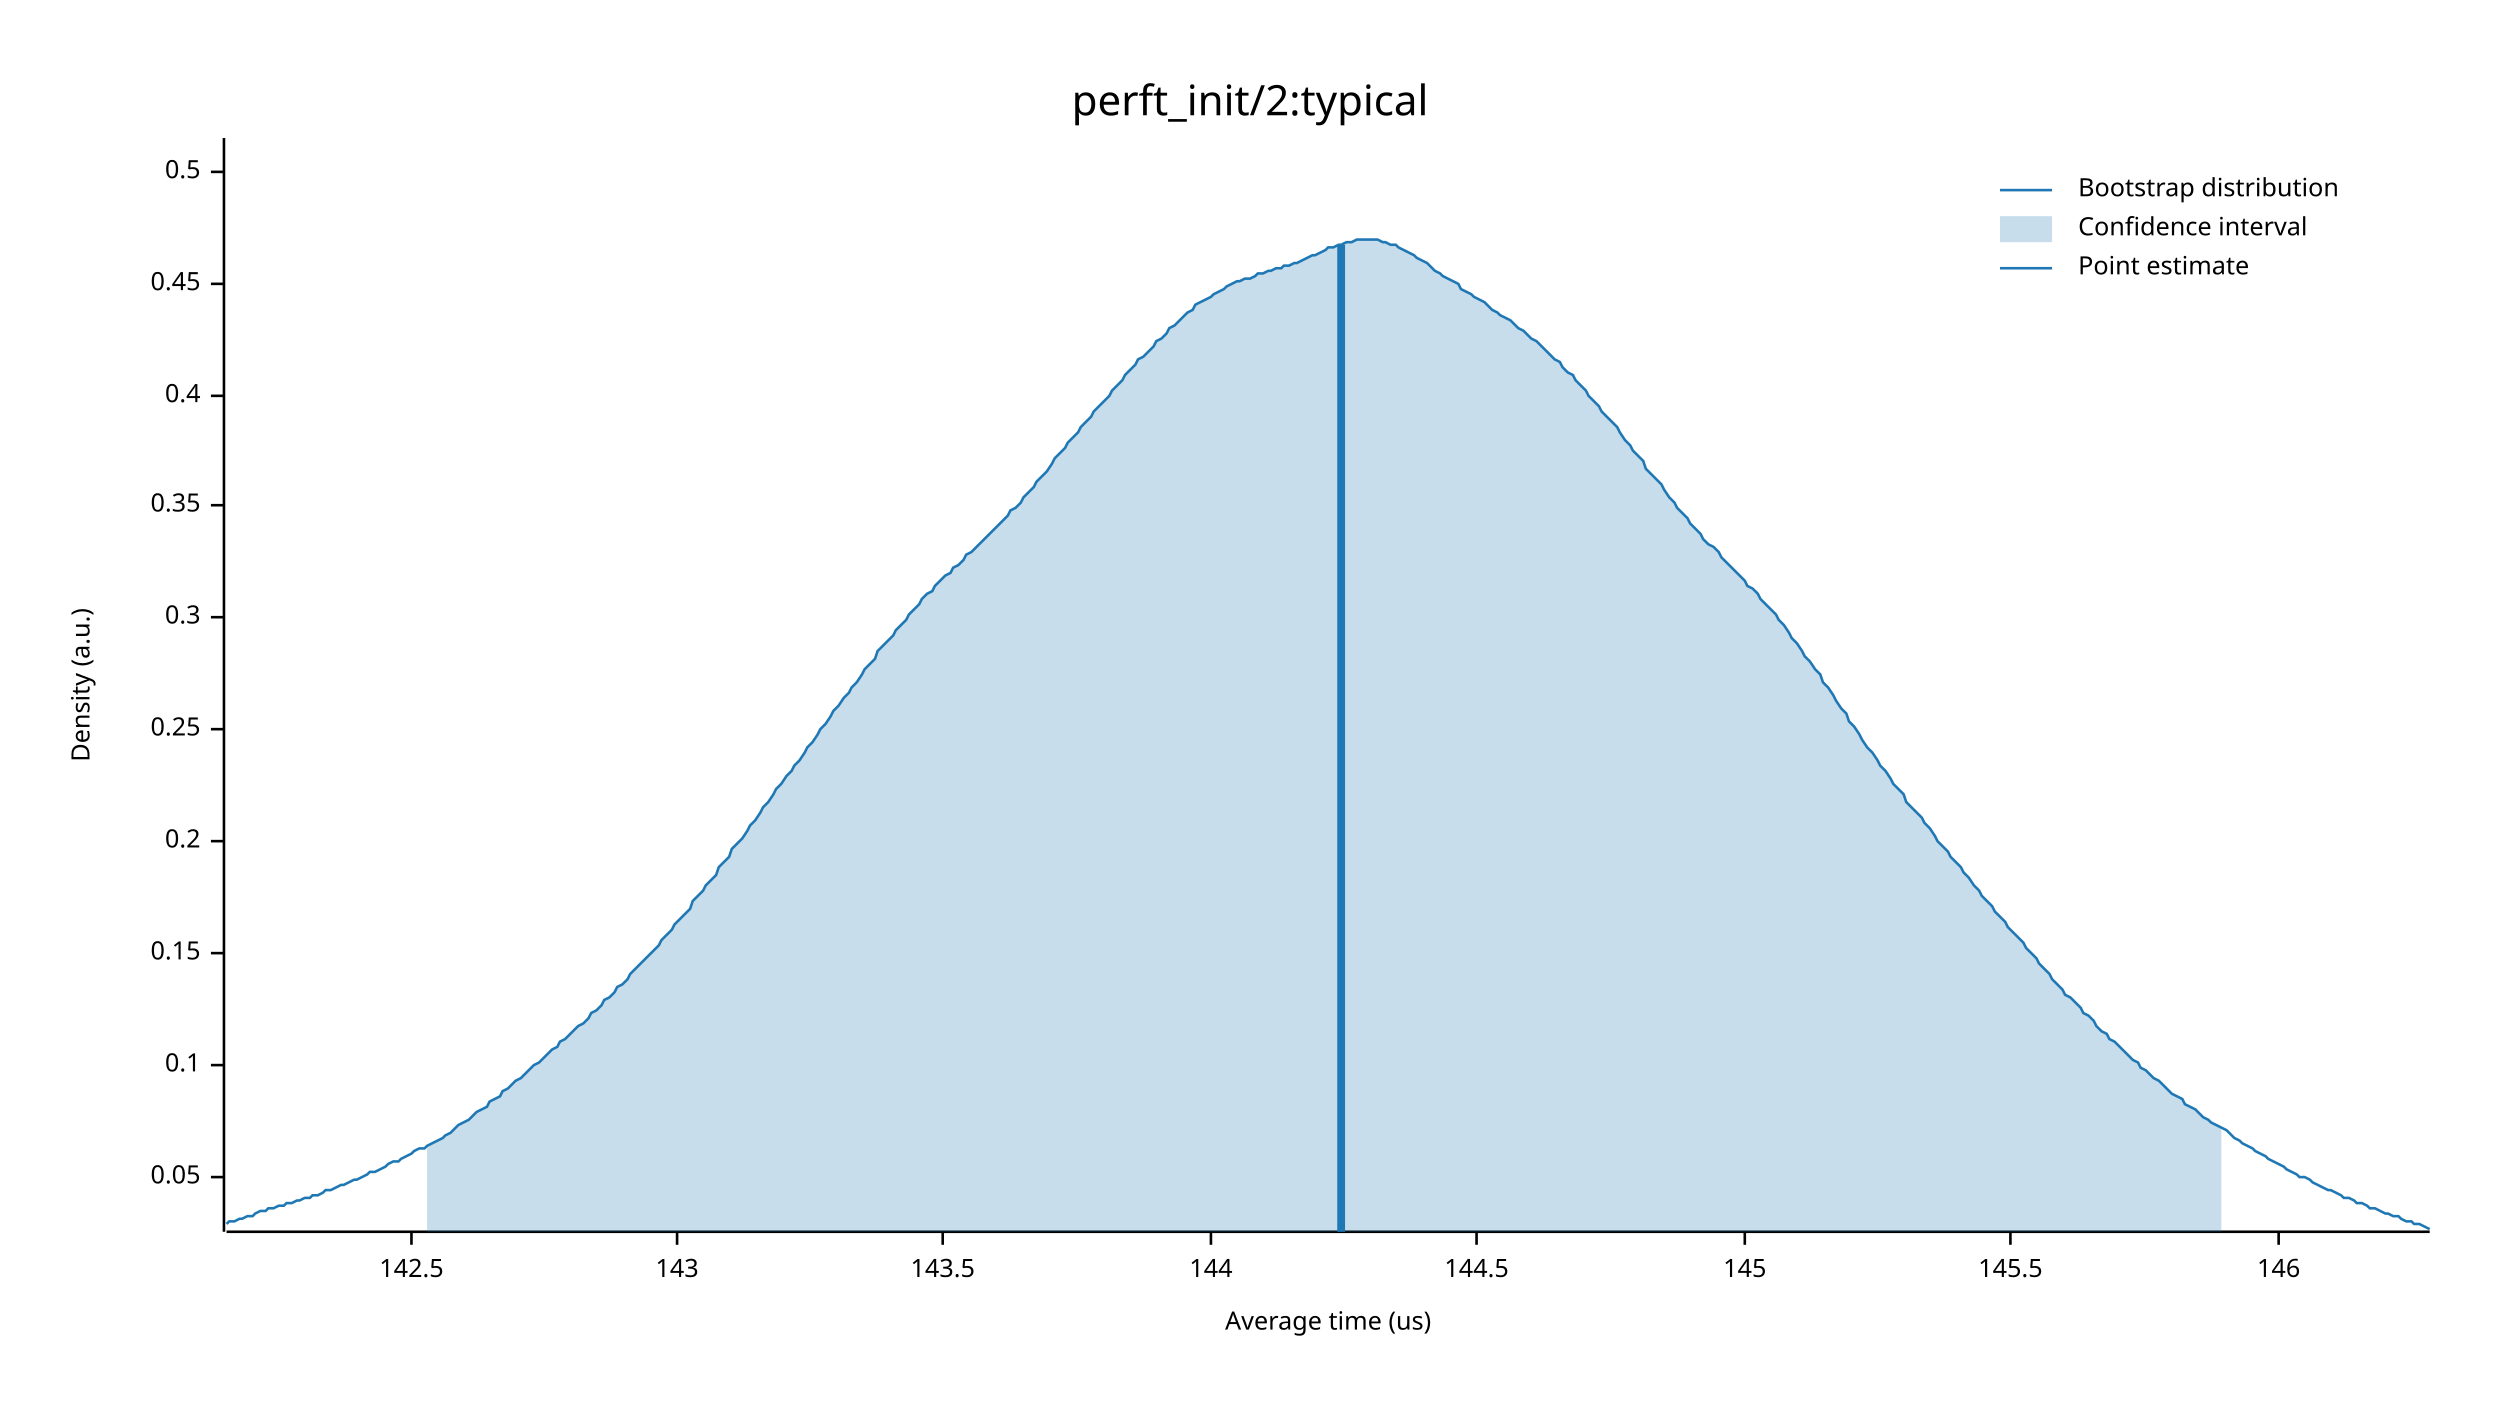
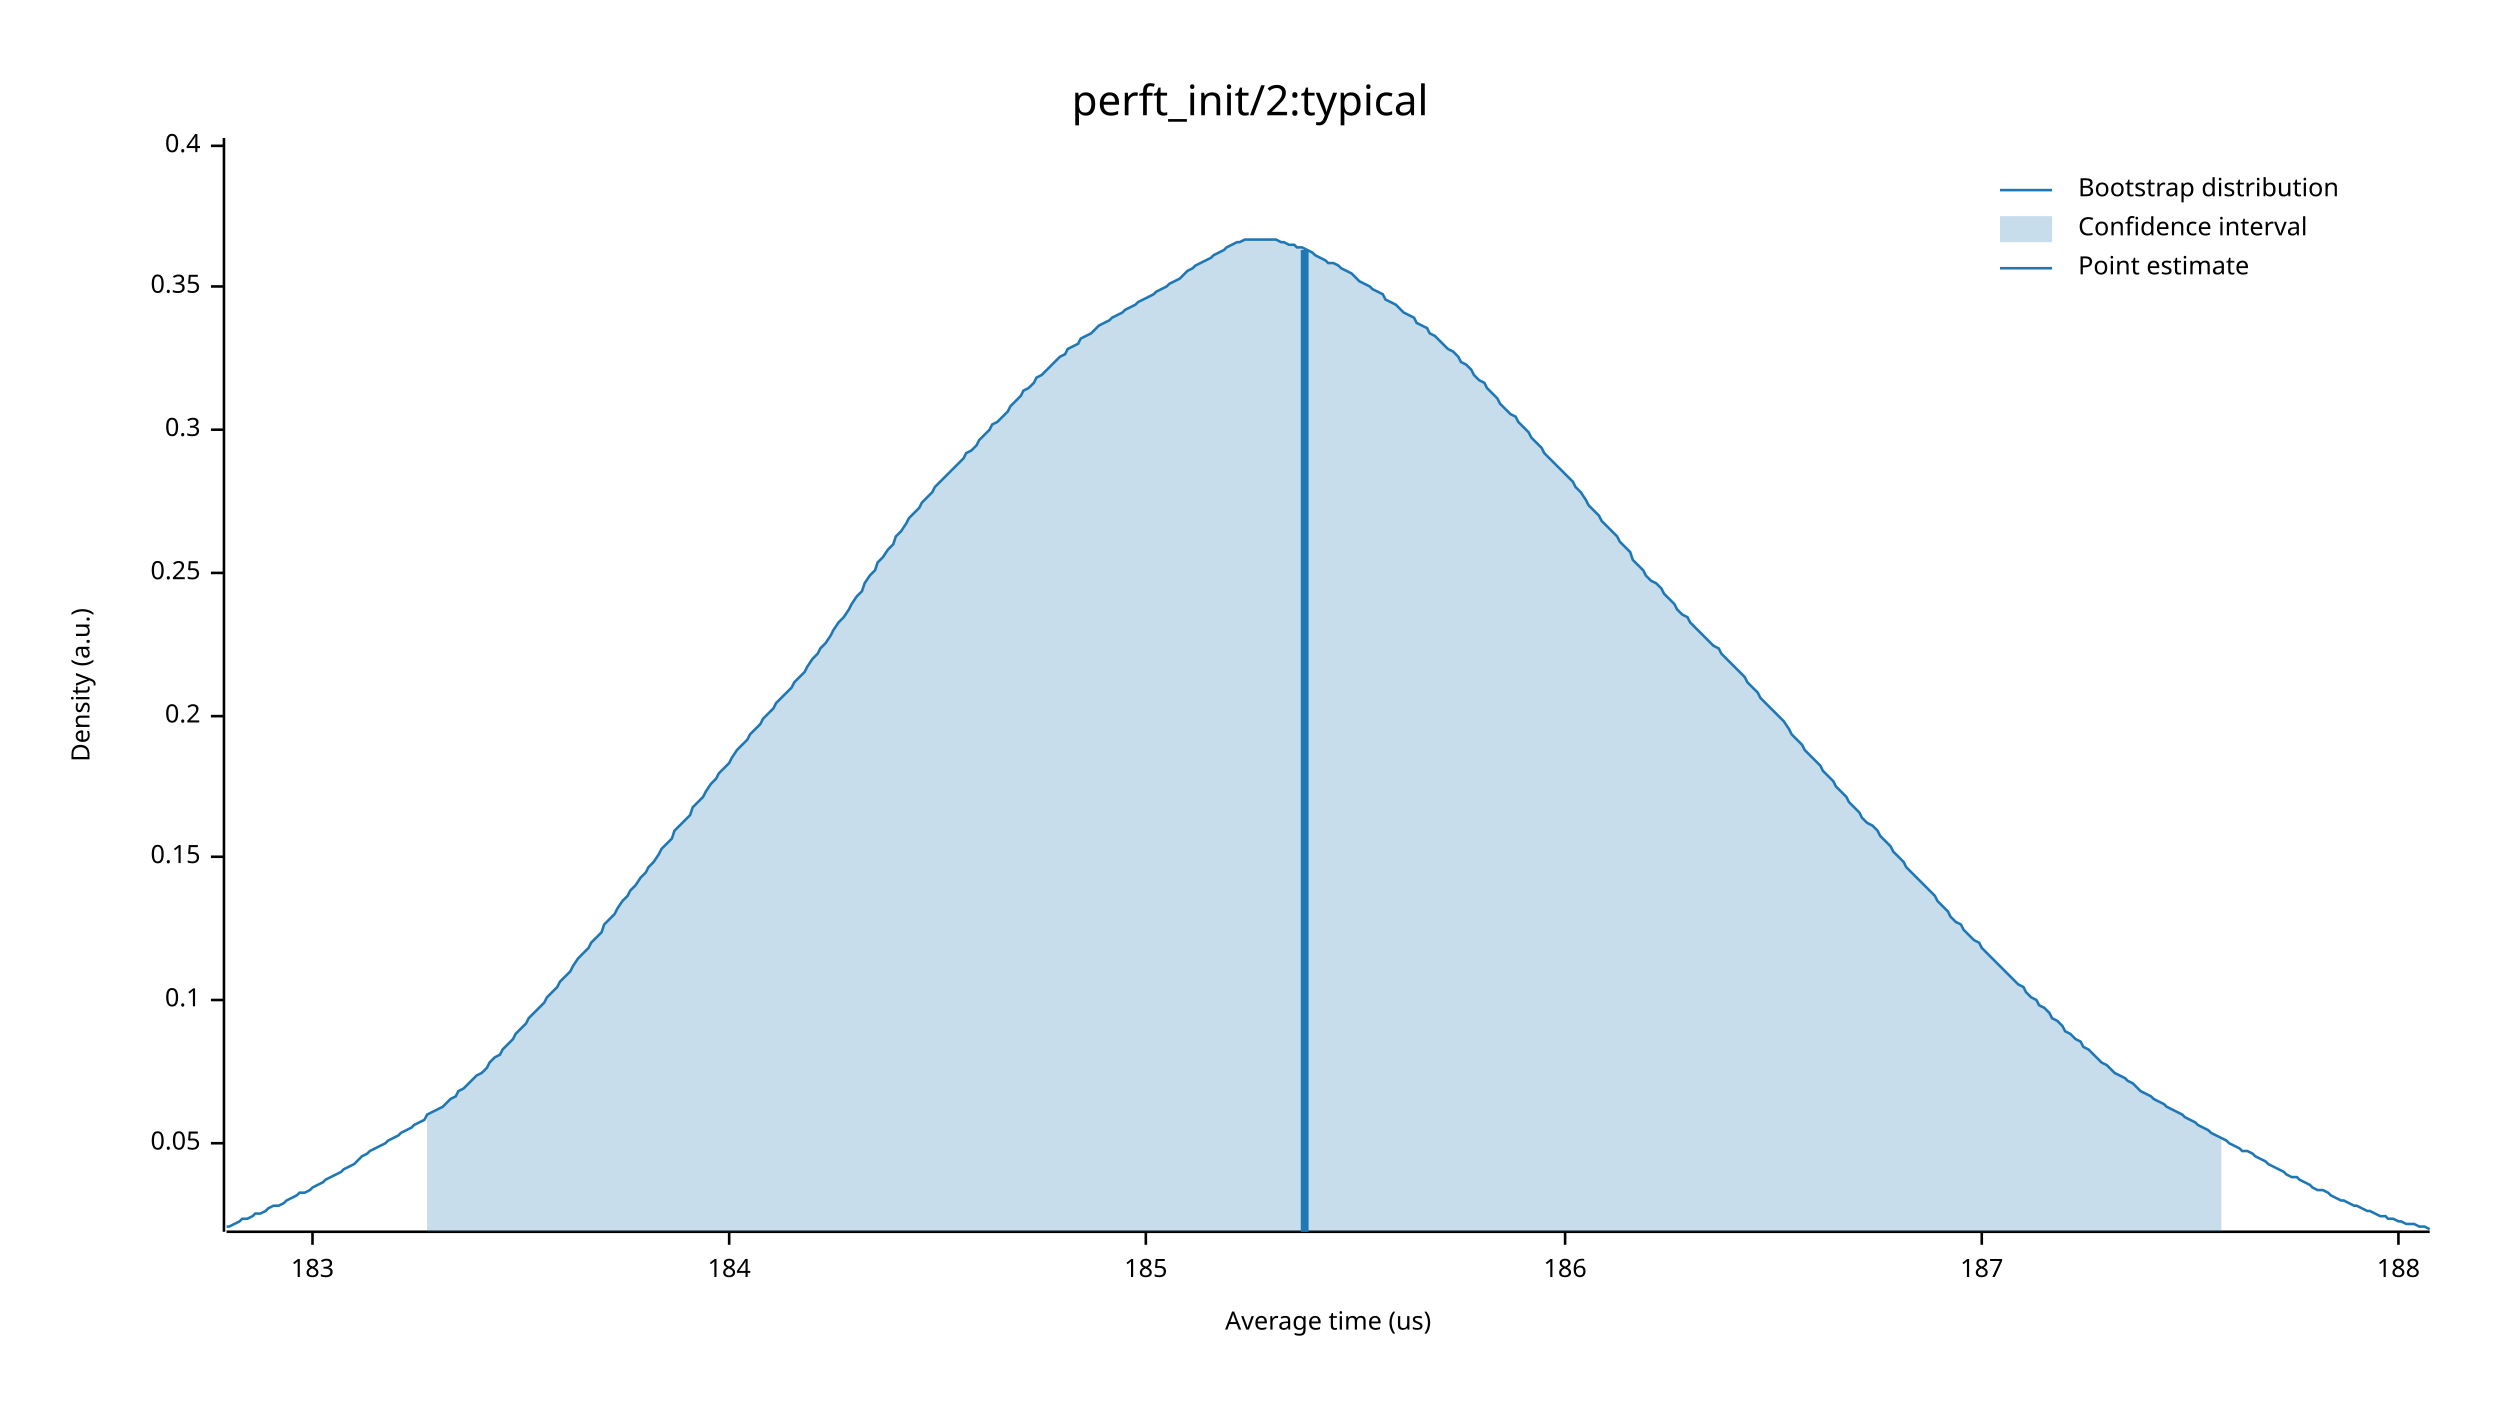
<svg xmlns="http://www.w3.org/2000/svg" width="960" height="540" viewBox="0 0 960 540">
  <text x="480" y="32" dy="0.76em" text-anchor="middle" font-family="sans-serif" font-size="16.129" opacity="1" fill="#000000">
perft_init/2:typical
</text>
  <text x="27" y="263" dy="0.76em" text-anchor="middle" font-family="sans-serif" font-size="9.677" opacity="1" fill="#000000" transform="rotate(270, 27, 263)">
Density (a.u.)
</text>
  <text x="510" y="513" dy="-0.5ex" text-anchor="middle" font-family="sans-serif" font-size="9.677" opacity="1" fill="#000000">
Average time (us)
</text>
  <polyline fill="none" opacity="1" stroke="#000000" stroke-width="1" points="86,53 86,473 " />
-   <text x="77" y="452" dy="0.5ex" text-anchor="end" font-family="sans-serif" font-size="9.677" opacity="1" fill="#000000">
+   <text x="77" y="439" dy="0.5ex" text-anchor="end" font-family="sans-serif" font-size="9.677" opacity="1" fill="#000000">
0.05
</text>
-   <polyline fill="none" opacity="1" stroke="#000000" stroke-width="1" points="81,452 86,452 " />
-   <text x="77" y="409" dy="0.5ex" text-anchor="end" font-family="sans-serif" font-size="9.677" opacity="1" fill="#000000">
+   <polyline fill="none" opacity="1" stroke="#000000" stroke-width="1" points="81,439 86,439 " />
+   <text x="77" y="384" dy="0.5ex" text-anchor="end" font-family="sans-serif" font-size="9.677" opacity="1" fill="#000000">
0.1
</text>
-   <polyline fill="none" opacity="1" stroke="#000000" stroke-width="1" points="81,409 86,409 " />
-   <text x="77" y="366" dy="0.5ex" text-anchor="end" font-family="sans-serif" font-size="9.677" opacity="1" fill="#000000">
+   <polyline fill="none" opacity="1" stroke="#000000" stroke-width="1" points="81,384 86,384 " />
+   <text x="77" y="329" dy="0.5ex" text-anchor="end" font-family="sans-serif" font-size="9.677" opacity="1" fill="#000000">
0.15
</text>
-   <polyline fill="none" opacity="1" stroke="#000000" stroke-width="1" points="81,366 86,366 " />
-   <text x="77" y="323" dy="0.5ex" text-anchor="end" font-family="sans-serif" font-size="9.677" opacity="1" fill="#000000">
+   <polyline fill="none" opacity="1" stroke="#000000" stroke-width="1" points="81,329 86,329 " />
+   <text x="77" y="275" dy="0.5ex" text-anchor="end" font-family="sans-serif" font-size="9.677" opacity="1" fill="#000000">
0.2
</text>
-   <polyline fill="none" opacity="1" stroke="#000000" stroke-width="1" points="81,323 86,323 " />
-   <text x="77" y="280" dy="0.5ex" text-anchor="end" font-family="sans-serif" font-size="9.677" opacity="1" fill="#000000">
+   <polyline fill="none" opacity="1" stroke="#000000" stroke-width="1" points="81,275 86,275 " />
+   <text x="77" y="220" dy="0.5ex" text-anchor="end" font-family="sans-serif" font-size="9.677" opacity="1" fill="#000000">
0.25
</text>
-   <polyline fill="none" opacity="1" stroke="#000000" stroke-width="1" points="81,280 86,280 " />
-   <text x="77" y="237" dy="0.5ex" text-anchor="end" font-family="sans-serif" font-size="9.677" opacity="1" fill="#000000">
+   <polyline fill="none" opacity="1" stroke="#000000" stroke-width="1" points="81,220 86,220 " />
+   <text x="77" y="165" dy="0.5ex" text-anchor="end" font-family="sans-serif" font-size="9.677" opacity="1" fill="#000000">
0.3
</text>
-   <polyline fill="none" opacity="1" stroke="#000000" stroke-width="1" points="81,237 86,237 " />
-   <text x="77" y="194" dy="0.5ex" text-anchor="end" font-family="sans-serif" font-size="9.677" opacity="1" fill="#000000">
+   <polyline fill="none" opacity="1" stroke="#000000" stroke-width="1" points="81,165 86,165 " />
+   <text x="77" y="110" dy="0.5ex" text-anchor="end" font-family="sans-serif" font-size="9.677" opacity="1" fill="#000000">
0.35
</text>
-   <polyline fill="none" opacity="1" stroke="#000000" stroke-width="1" points="81,194 86,194 " />
-   <text x="77" y="152" dy="0.5ex" text-anchor="end" font-family="sans-serif" font-size="9.677" opacity="1" fill="#000000">
+   <polyline fill="none" opacity="1" stroke="#000000" stroke-width="1" points="81,110 86,110 " />
+   <text x="77" y="56" dy="0.5ex" text-anchor="end" font-family="sans-serif" font-size="9.677" opacity="1" fill="#000000">
0.4
</text>
-   <polyline fill="none" opacity="1" stroke="#000000" stroke-width="1" points="81,152 86,152 " />
-   <text x="77" y="109" dy="0.5ex" text-anchor="end" font-family="sans-serif" font-size="9.677" opacity="1" fill="#000000">
- 0.45
+   <polyline fill="none" opacity="1" stroke="#000000" stroke-width="1" points="81,56 86,56 " />
+   <polyline fill="none" opacity="1" stroke="#000000" stroke-width="1" points="87,473 933,473 " />
+   <text x="120" y="483" dy="0.76em" text-anchor="middle" font-family="sans-serif" font-size="9.677" opacity="1" fill="#000000">
+ 183
</text>
-   <polyline fill="none" opacity="1" stroke="#000000" stroke-width="1" points="81,109 86,109 " />
-   <text x="77" y="66" dy="0.5ex" text-anchor="end" font-family="sans-serif" font-size="9.677" opacity="1" fill="#000000">
- 0.5
+   <polyline fill="none" opacity="1" stroke="#000000" stroke-width="1" points="120,473 120,478 " />
+   <text x="280" y="483" dy="0.76em" text-anchor="middle" font-family="sans-serif" font-size="9.677" opacity="1" fill="#000000">
+ 184
</text>
-   <polyline fill="none" opacity="1" stroke="#000000" stroke-width="1" points="81,66 86,66 " />
-   <polyline fill="none" opacity="1" stroke="#000000" stroke-width="1" points="87,473 933,473 " />
-   <text x="158" y="483" dy="0.76em" text-anchor="middle" font-family="sans-serif" font-size="9.677" opacity="1" fill="#000000">
- 142.5
+   <polyline fill="none" opacity="1" stroke="#000000" stroke-width="1" points="280,473 280,478 " />
+   <text x="440" y="483" dy="0.76em" text-anchor="middle" font-family="sans-serif" font-size="9.677" opacity="1" fill="#000000">
+ 185
</text>
-   <polyline fill="none" opacity="1" stroke="#000000" stroke-width="1" points="158,473 158,478 " />
-   <text x="260" y="483" dy="0.76em" text-anchor="middle" font-family="sans-serif" font-size="9.677" opacity="1" fill="#000000">
- 143
+   <polyline fill="none" opacity="1" stroke="#000000" stroke-width="1" points="440,473 440,478 " />
+   <text x="601" y="483" dy="0.76em" text-anchor="middle" font-family="sans-serif" font-size="9.677" opacity="1" fill="#000000">
+ 186
</text>
-   <polyline fill="none" opacity="1" stroke="#000000" stroke-width="1" points="260,473 260,478 " />
-   <text x="362" y="483" dy="0.76em" text-anchor="middle" font-family="sans-serif" font-size="9.677" opacity="1" fill="#000000">
- 143.5
+   <polyline fill="none" opacity="1" stroke="#000000" stroke-width="1" points="601,473 601,478 " />
+   <text x="761" y="483" dy="0.76em" text-anchor="middle" font-family="sans-serif" font-size="9.677" opacity="1" fill="#000000">
+ 187
</text>
-   <polyline fill="none" opacity="1" stroke="#000000" stroke-width="1" points="362,473 362,478 " />
-   <text x="465" y="483" dy="0.76em" text-anchor="middle" font-family="sans-serif" font-size="9.677" opacity="1" fill="#000000">
- 144
+   <polyline fill="none" opacity="1" stroke="#000000" stroke-width="1" points="761,473 761,478 " />
+   <text x="921" y="483" dy="0.76em" text-anchor="middle" font-family="sans-serif" font-size="9.677" opacity="1" fill="#000000">
+ 188
</text>
-   <polyline fill="none" opacity="1" stroke="#000000" stroke-width="1" points="465,473 465,478 " />
-   <text x="567" y="483" dy="0.76em" text-anchor="middle" font-family="sans-serif" font-size="9.677" opacity="1" fill="#000000">
- 144.5
- </text>
-   <polyline fill="none" opacity="1" stroke="#000000" stroke-width="1" points="567,473 567,478 " />
-   <text x="670" y="483" dy="0.76em" text-anchor="middle" font-family="sans-serif" font-size="9.677" opacity="1" fill="#000000">
- 145
- </text>
-   <polyline fill="none" opacity="1" stroke="#000000" stroke-width="1" points="670,473 670,478 " />
-   <text x="772" y="483" dy="0.76em" text-anchor="middle" font-family="sans-serif" font-size="9.677" opacity="1" fill="#000000">
- 145.5
- </text>
-   <polyline fill="none" opacity="1" stroke="#000000" stroke-width="1" points="772,473 772,478 " />
-   <text x="875" y="483" dy="0.76em" text-anchor="middle" font-family="sans-serif" font-size="9.677" opacity="1" fill="#000000">
- 146
- </text>
-   <polyline fill="none" opacity="1" stroke="#000000" stroke-width="1" points="875,473 875,478 " />
-   <polyline fill="none" opacity="1" stroke="#1F78B4" stroke-width="1" points="87,470 88,469 90,469 92,468 93,468 95,467 97,467 98,466 100,465 102,465 103,464 105,464 107,463 109,463 110,462 112,462 114,461 115,461 117,460 119,460 120,459 122,459 124,458 125,457 127,457 129,456 131,455 132,455 134,454 136,453 137,453 139,452 141,451 142,450 144,450 146,449 148,448 149,447 151,446 153,446 154,445 156,444 158,443 159,442 161,441 163,441 164,440 166,439 168,438 170,437 171,436 173,435 175,433 176,432 178,431 180,430 181,429 183,427 185,426 187,425 188,423 190,422 192,421 193,419 195,418 197,416 198,415 200,414 202,412 203,411 205,409 207,408 209,406 210,405 212,403 214,402 215,400 217,399 219,397 220,396 222,394 224,393 226,391 227,389 229,388 231,386 232,384 234,383 236,381 237,379 239,378 241,376 242,374 244,372 246,370 248,368 249,367 251,365 253,363 254,361 256,359 258,357 259,355 261,353 263,351 265,349 266,346 268,344 270,342 271,340 273,338 275,336 276,333 278,331 280,329 281,326 283,324 285,322 287,319 288,317 290,315 292,312 293,310 295,308 297,305 298,303 300,301 302,298 304,296 305,294 307,292 309,289 310,287 312,285 314,282 315,280 317,278 319,275 320,273 322,271 324,268 326,266 327,264 329,262 331,259 332,257 334,255 336,253 337,250 339,248 341,246 343,244 344,242 346,240 348,238 349,236 351,234 353,232 354,230 356,228 358,227 359,225 361,223 363,221 365,220 366,218 368,217 370,215 371,213 373,212 375,210 376,209 378,207 380,205 381,204 383,202 385,200 387,198 388,196 390,195 392,193 393,191 395,189 397,187 398,185 400,183 402,181 404,178 405,176 407,174 409,172 410,170 412,168 414,166 415,164 417,162 419,160 420,158 422,156 424,154 426,152 427,150 429,148 431,146 432,144 434,142 436,140 437,138 439,137 441,135 443,133 444,131 446,130 448,128 449,126 451,125 453,123 454,122 456,120 458,119 459,117 461,116 463,115 465,114 466,113 468,112 470,111 471,110 473,109 475,108 476,108 478,107 480,107 482,106 483,105 485,105 487,104 488,104 490,103 492,103 493,102 495,102 497,101 498,101 500,100 502,99 504,98 505,98 507,97 509,96 510,95 512,95 514,94 515,94 517,93 519,93 521,92 522,92 524,92 526,92 527,92 529,92 531,93 532,93 534,94 536,94 537,95 539,96 541,97 543,98 544,99 546,100 548,101 549,102 551,104 553,105 554,106 556,107 558,108 560,109 561,111 563,112 565,113 566,114 568,115 570,116 571,117 573,119 575,120 576,121 578,122 580,123 582,125 583,126 585,127 587,129 588,130 590,131 592,133 593,134 595,136 597,138 599,139 600,141 602,143 604,144 605,146 607,148 609,150 610,152 612,154 614,156 615,158 617,160 619,162 621,164 622,166 624,169 626,171 627,173 629,175 631,177 632,180 634,182 636,184 638,186 639,188 641,191 643,193 644,195 646,197 648,199 649,201 651,203 653,205 654,207 656,209 658,210 660,212 661,214 663,216 665,218 666,219 668,221 670,223 671,225 673,226 675,228 676,230 678,232 680,234 682,236 683,238 685,240 687,243 688,245 690,247 692,250 693,252 695,254 697,257 699,259 700,262 702,264 704,267 705,269 707,272 709,274 710,277 712,279 714,282 715,284 717,287 719,289 721,292 722,294 724,296 726,299 727,301 729,303 731,305 732,308 734,310 736,312 738,314 739,316 741,318 743,321 744,323 746,325 748,327 749,329 751,331 753,333 754,335 756,337 758,340 760,342 761,344 763,346 765,348 766,350 768,352 770,354 771,356 773,358 775,360 777,362 778,364 780,366 782,368 783,370 785,372 787,374 788,376 790,378 792,380 793,382 795,383 797,385 799,387 800,389 802,390 804,392 805,394 807,396 809,397 810,399 812,400 814,402 816,404 817,405 819,407 821,408 822,410 824,411 826,413 827,414 829,415 831,417 832,418 834,420 836,421 838,422 839,424 841,425 843,426 844,427 846,429 848,430 849,431 851,432 853,433 855,434 856,435 858,437 860,438 861,439 863,440 865,441 866,442 868,443 870,444 871,445 873,446 875,447 877,448 878,449 880,450 882,451 883,452 885,452 887,453 888,454 890,455 892,456 894,457 895,457 897,458 899,459 900,460 902,460 904,461 905,462 907,462 909,463 910,464 912,464 914,465 916,466 917,466 919,467 921,467 922,468 924,469 926,469 927,470 929,470 931,471 933,472 " />
-   <polygon opacity="0.25" fill="#1F78B4" points="164,440 166,439 168,438 170,437 171,436 173,435 175,433 176,432 178,431 180,430 181,429 183,427 185,426 187,425 188,423 190,422 192,421 193,419 195,418 197,416 198,415 200,414 202,412 203,411 205,409 207,408 209,406 210,405 212,403 214,402 215,400 217,399 219,397 220,396 222,394 224,393 226,391 227,389 229,388 231,386 232,384 234,383 236,381 237,379 239,378 241,376 242,374 244,372 246,370 248,368 249,367 251,365 253,363 254,361 256,359 258,357 259,355 261,353 263,351 265,349 266,346 268,344 270,342 271,340 273,338 275,336 276,333 278,331 280,329 281,326 283,324 285,322 287,319 288,317 290,315 292,312 293,310 295,308 297,305 298,303 300,301 302,298 304,296 305,294 307,292 309,289 310,287 312,285 314,282 315,280 317,278 319,275 320,273 322,271 324,268 326,266 327,264 329,262 331,259 332,257 334,255 336,253 337,250 339,248 341,246 343,244 344,242 346,240 348,238 349,236 351,234 353,232 354,230 356,228 358,227 359,225 361,223 363,221 365,220 366,218 368,217 370,215 371,213 373,212 375,210 376,209 378,207 380,205 381,204 383,202 385,200 387,198 388,196 390,195 392,193 393,191 395,189 397,187 398,185 400,183 402,181 404,178 405,176 407,174 409,172 410,170 412,168 414,166 415,164 417,162 419,160 420,158 422,156 424,154 426,152 427,150 429,148 431,146 432,144 434,142 436,140 437,138 439,137 441,135 443,133 444,131 446,130 448,128 449,126 451,125 453,123 454,122 456,120 458,119 459,117 461,116 463,115 465,114 466,113 468,112 470,111 471,110 473,109 475,108 476,108 478,107 480,107 482,106 483,105 485,105 487,104 488,104 490,103 492,103 493,102 495,102 497,101 498,101 500,100 502,99 504,98 505,98 507,97 509,96 510,95 512,95 514,94 515,94 517,93 519,93 521,92 522,92 524,92 526,92 527,92 529,92 531,93 532,93 534,94 536,94 537,95 539,96 541,97 543,98 544,99 546,100 548,101 549,102 551,104 553,105 554,106 556,107 558,108 560,109 561,111 563,112 565,113 566,114 568,115 570,116 571,117 573,119 575,120 576,121 578,122 580,123 582,125 583,126 585,127 587,129 588,130 590,131 592,133 593,134 595,136 597,138 599,139 600,141 602,143 604,144 605,146 607,148 609,150 610,152 612,154 614,156 615,158 617,160 619,162 621,164 622,166 624,169 626,171 627,173 629,175 631,177 632,180 634,182 636,184 638,186 639,188 641,191 643,193 644,195 646,197 648,199 649,201 651,203 653,205 654,207 656,209 658,210 660,212 661,214 663,216 665,218 666,219 668,221 670,223 671,225 673,226 675,228 676,230 678,232 680,234 682,236 683,238 685,240 687,243 688,245 690,247 692,250 693,252 695,254 697,257 699,259 700,262 702,264 704,267 705,269 707,272 709,274 710,277 712,279 714,282 715,284 717,287 719,289 721,292 722,294 724,296 726,299 727,301 729,303 731,305 732,308 734,310 736,312 738,314 739,316 741,318 743,321 744,323 746,325 748,327 749,329 751,331 753,333 754,335 756,337 758,340 760,342 761,344 763,346 765,348 766,350 768,352 770,354 771,356 773,358 775,360 777,362 778,364 780,366 782,368 783,370 785,372 787,374 788,376 790,378 792,380 793,382 795,383 797,385 799,387 800,389 802,390 804,392 805,394 807,396 809,397 810,399 812,400 814,402 816,404 817,405 819,407 821,408 822,410 824,411 826,413 827,414 829,415 831,417 832,418 834,420 836,421 838,422 839,424 841,425 843,426 844,427 846,429 848,430 849,431 851,432 853,433 853,473 164,473 " />
-   <polyline fill="none" opacity="1" stroke="#1F78B4" stroke-width="3" points="515,473 515,94 " />
+   <polyline fill="none" opacity="1" stroke="#000000" stroke-width="1" points="921,473 921,478 " />
+   <polyline fill="none" opacity="1" stroke="#1F78B4" stroke-width="1" points="87,471 88,471 90,470 92,469 93,468 95,468 97,467 98,466 100,466 102,465 103,464 105,463 107,463 109,462 110,461 112,460 114,459 115,458 117,458 119,457 120,456 122,455 124,454 125,453 127,452 129,451 131,450 132,449 134,448 136,447 137,446 139,444 141,443 142,442 144,441 146,440 148,439 149,438 151,437 153,436 154,435 156,434 158,433 159,432 161,431 163,430 164,428 166,427 168,426 170,425 171,424 173,422 175,421 176,419 178,418 180,416 181,415 183,413 185,412 187,410 188,408 190,406 192,405 193,403 195,401 197,399 198,397 200,395 202,393 203,391 205,389 207,387 209,385 210,383 212,381 214,379 215,377 217,375 219,373 220,371 222,368 224,366 226,364 227,362 229,360 231,358 232,355 234,353 236,351 237,349 239,346 241,344 242,342 244,340 246,337 248,335 249,333 251,331 253,328 254,326 256,324 258,322 259,319 261,317 263,315 265,313 266,310 268,308 270,306 271,304 273,301 275,299 276,297 278,295 280,293 281,291 283,288 285,286 287,284 288,282 290,280 292,278 293,276 295,274 297,272 298,270 300,268 302,266 304,264 305,262 307,260 309,258 310,256 312,253 314,251 315,249 317,247 319,244 320,242 322,239 324,237 326,234 327,232 329,229 331,227 332,224 334,221 336,219 337,216 339,214 341,211 343,209 344,206 346,204 348,201 349,199 351,197 353,195 354,193 356,191 358,189 359,187 361,185 363,183 365,181 366,180 368,178 370,176 371,174 373,173 375,171 376,169 378,167 380,165 381,163 383,162 385,160 387,158 388,156 390,154 392,152 393,150 395,149 397,147 398,145 400,144 402,142 404,140 405,139 407,137 409,136 410,134 412,133 414,132 415,130 417,129 419,128 420,127 422,125 424,124 426,123 427,122 429,121 431,120 432,119 434,118 436,117 437,116 439,115 441,114 443,113 444,112 446,111 448,110 449,109 451,108 453,107 454,106 456,104 458,103 459,102 461,101 463,100 465,99 466,98 468,97 470,96 471,95 473,94 475,93 476,93 478,92 480,92 482,92 483,92 485,92 487,92 488,92 490,92 492,93 493,93 495,94 497,94 498,95 500,95 502,96 504,97 505,98 507,99 509,100 510,101 512,101 514,102 515,103 517,104 519,105 521,107 522,108 524,109 526,110 527,111 529,112 531,113 532,115 534,116 536,117 537,118 539,120 541,121 543,122 544,124 546,125 548,126 549,128 551,129 553,131 554,132 556,134 558,135 560,137 561,139 563,140 565,142 566,144 568,146 570,147 571,149 573,151 575,153 576,155 578,157 580,159 582,160 583,162 585,164 587,166 588,168 590,170 592,172 593,174 595,176 597,178 599,180 600,181 602,183 604,185 605,187 607,189 609,192 610,194 612,196 614,198 615,200 617,202 619,204 621,206 622,208 624,210 626,212 627,215 629,217 631,219 632,221 634,223 636,224 638,226 639,228 641,230 643,232 644,234 646,236 648,237 649,239 651,241 653,243 654,244 656,246 658,248 660,249 661,251 663,253 665,255 666,256 668,258 670,260 671,262 673,264 675,266 676,268 678,270 680,272 682,274 683,275 685,277 687,280 688,282 690,284 692,286 693,288 695,290 697,292 699,294 700,296 702,298 704,300 705,302 707,304 709,306 710,308 712,310 714,312 715,314 717,316 719,317 721,319 722,321 724,323 726,325 727,327 729,329 731,331 732,333 734,335 736,337 738,339 739,340 741,342 743,344 744,346 746,348 748,350 749,352 751,354 753,355 754,357 756,359 758,361 760,362 761,364 763,366 765,368 766,369 768,371 770,373 771,374 773,376 775,378 777,379 778,381 780,383 782,384 783,386 785,387 787,389 788,391 790,392 792,394 793,396 795,397 797,399 799,400 800,402 802,403 804,405 805,406 807,408 809,409 810,410 812,412 814,413 816,414 817,415 819,416 821,418 822,419 824,420 826,421 827,422 829,423 831,424 832,425 834,426 836,427 838,428 839,429 841,430 843,431 844,432 846,433 848,434 849,435 851,436 853,437 855,438 856,439 858,440 860,441 861,442 863,442 865,443 866,444 868,445 870,446 871,447 873,448 875,449 877,450 878,451 880,452 882,452 883,453 885,454 887,455 888,456 890,457 892,457 894,458 895,459 897,460 899,461 900,461 902,462 904,463 905,463 907,464 909,465 910,465 912,466 914,467 916,467 917,468 919,468 921,469 922,469 924,470 926,470 927,470 929,471 931,471 933,472 " />
+   <polygon opacity="0.25" fill="#1F78B4" points="164,428 166,427 168,426 170,425 171,424 173,422 175,421 176,419 178,418 180,416 181,415 183,413 185,412 187,410 188,408 190,406 192,405 193,403 195,401 197,399 198,397 200,395 202,393 203,391 205,389 207,387 209,385 210,383 212,381 214,379 215,377 217,375 219,373 220,371 222,368 224,366 226,364 227,362 229,360 231,358 232,355 234,353 236,351 237,349 239,346 241,344 242,342 244,340 246,337 248,335 249,333 251,331 253,328 254,326 256,324 258,322 259,319 261,317 263,315 265,313 266,310 268,308 270,306 271,304 273,301 275,299 276,297 278,295 280,293 281,291 283,288 285,286 287,284 288,282 290,280 292,278 293,276 295,274 297,272 298,270 300,268 302,266 304,264 305,262 307,260 309,258 310,256 312,253 314,251 315,249 317,247 319,244 320,242 322,239 324,237 326,234 327,232 329,229 331,227 332,224 334,221 336,219 337,216 339,214 341,211 343,209 344,206 346,204 348,201 349,199 351,197 353,195 354,193 356,191 358,189 359,187 361,185 363,183 365,181 366,180 368,178 370,176 371,174 373,173 375,171 376,169 378,167 380,165 381,163 383,162 385,160 387,158 388,156 390,154 392,152 393,150 395,149 397,147 398,145 400,144 402,142 404,140 405,139 407,137 409,136 410,134 412,133 414,132 415,130 417,129 419,128 420,127 422,125 424,124 426,123 427,122 429,121 431,120 432,119 434,118 436,117 437,116 439,115 441,114 443,113 444,112 446,111 448,110 449,109 451,108 453,107 454,106 456,104 458,103 459,102 461,101 463,100 465,99 466,98 468,97 470,96 471,95 473,94 475,93 476,93 478,92 480,92 482,92 483,92 485,92 487,92 488,92 490,92 492,93 493,93 495,94 497,94 498,95 500,95 502,96 504,97 505,98 507,99 509,100 510,101 512,101 514,102 515,103 517,104 519,105 521,107 522,108 524,109 526,110 527,111 529,112 531,113 532,115 534,116 536,117 537,118 539,120 541,121 543,122 544,124 546,125 548,126 549,128 551,129 553,131 554,132 556,134 558,135 560,137 561,139 563,140 565,142 566,144 568,146 570,147 571,149 573,151 575,153 576,155 578,157 580,159 582,160 583,162 585,164 587,166 588,168 590,170 592,172 593,174 595,176 597,178 599,180 600,181 602,183 604,185 605,187 607,189 609,192 610,194 612,196 614,198 615,200 617,202 619,204 621,206 622,208 624,210 626,212 627,215 629,217 631,219 632,221 634,223 636,224 638,226 639,228 641,230 643,232 644,234 646,236 648,237 649,239 651,241 653,243 654,244 656,246 658,248 660,249 661,251 663,253 665,255 666,256 668,258 670,260 671,262 673,264 675,266 676,268 678,270 680,272 682,274 683,275 685,277 687,280 688,282 690,284 692,286 693,288 695,290 697,292 699,294 700,296 702,298 704,300 705,302 707,304 709,306 710,308 712,310 714,312 715,314 717,316 719,317 721,319 722,321 724,323 726,325 727,327 729,329 731,331 732,333 734,335 736,337 738,339 739,340 741,342 743,344 744,346 746,348 748,350 749,352 751,354 753,355 754,357 756,359 758,361 760,362 761,364 763,366 765,368 766,369 768,371 770,373 771,374 773,376 775,378 777,379 778,381 780,383 782,384 783,386 785,387 787,389 788,391 790,392 792,394 793,396 795,397 797,399 799,400 800,402 802,403 804,405 805,406 807,408 809,409 810,410 812,412 814,413 816,414 817,415 819,416 821,418 822,419 824,420 826,421 827,422 829,423 831,424 832,425 834,426 836,427 838,428 839,429 841,430 843,431 844,432 846,433 848,434 849,435 851,436 853,437 853,473 164,473 " />
+   <polyline fill="none" opacity="1" stroke="#1F78B4" stroke-width="3" points="501,473 501,96 " />
  <text x="798" y="68" dy="0.76em" text-anchor="start" font-family="sans-serif" font-size="9.677" opacity="1" fill="#000000">
Bootstrap distribution
</text>
  <text x="798" y="83" dy="0.76em" text-anchor="start" font-family="sans-serif" font-size="9.677" opacity="1" fill="#000000">
Confidence interval
</text>
  <text x="798" y="98" dy="0.76em" text-anchor="start" font-family="sans-serif" font-size="9.677" opacity="1" fill="#000000">
Point estimate
</text>
  <polyline fill="none" opacity="1" stroke="#1F78B4" stroke-width="1" points="768,73 788,73 " />
  <rect x="768" y="83" width="20" height="10" opacity="0.25" fill="#1F78B4" stroke="none" />
  <polyline fill="none" opacity="1" stroke="#1F78B4" stroke-width="1" points="768,103 788,103 " />
</svg>
